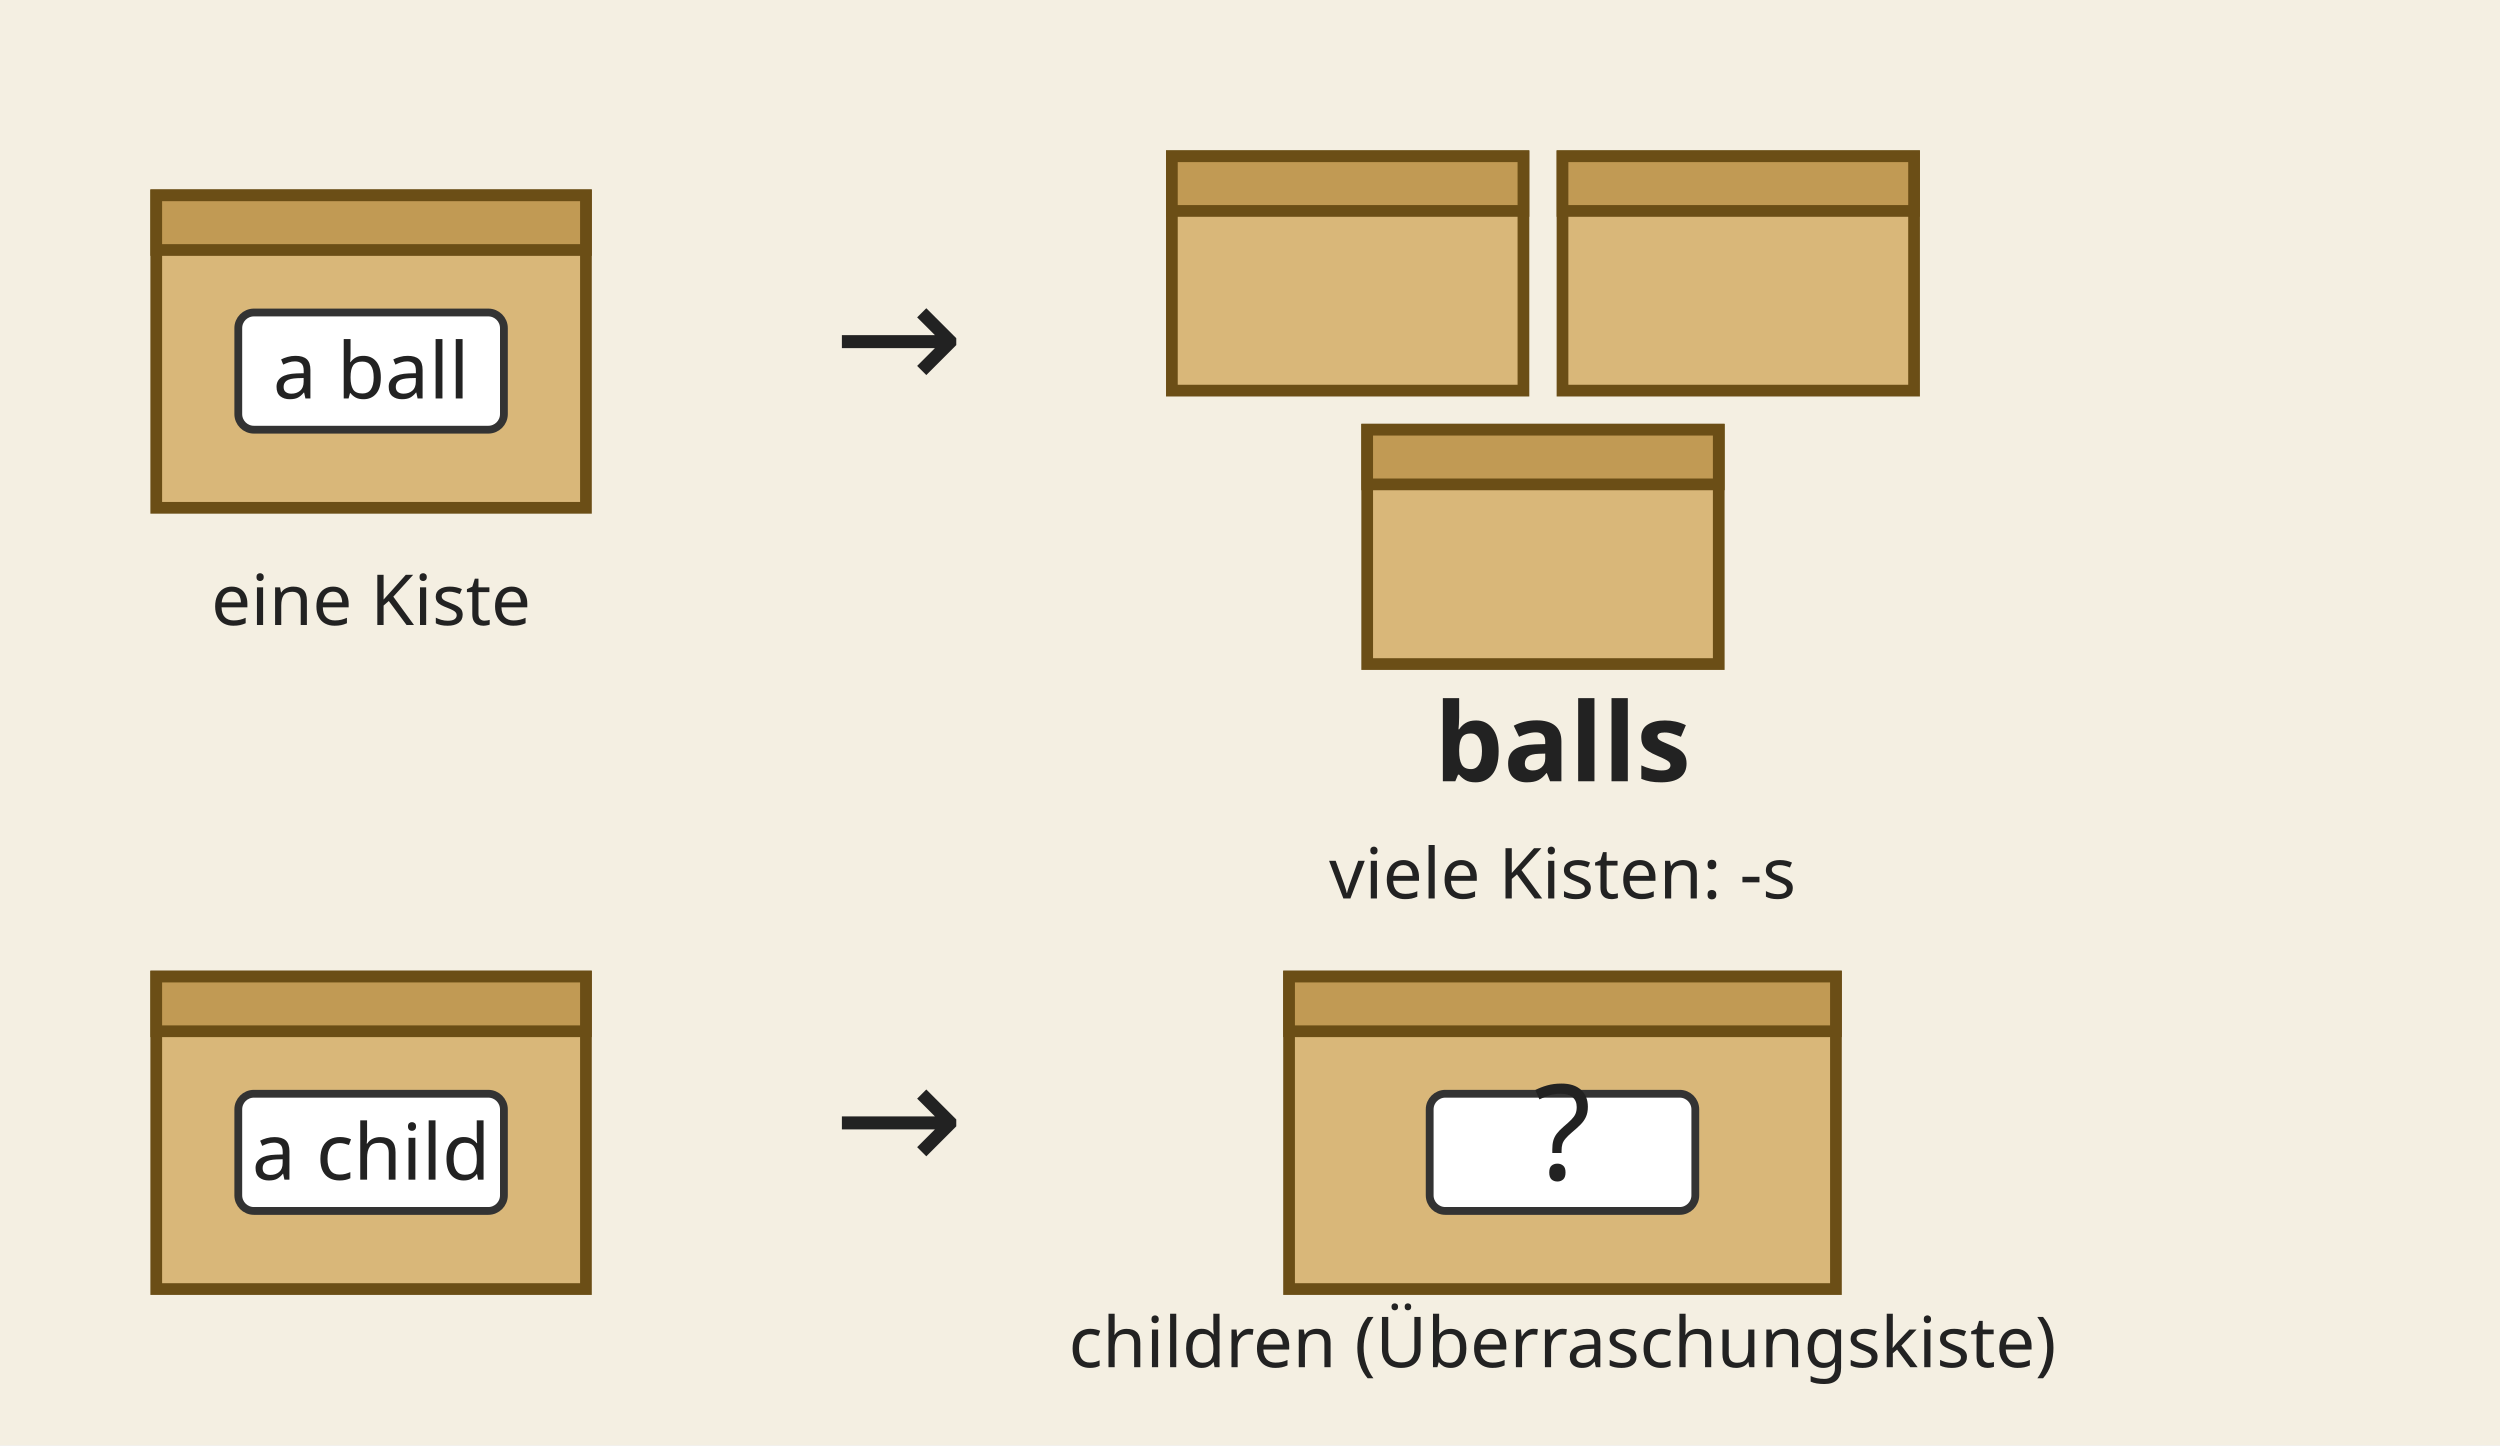
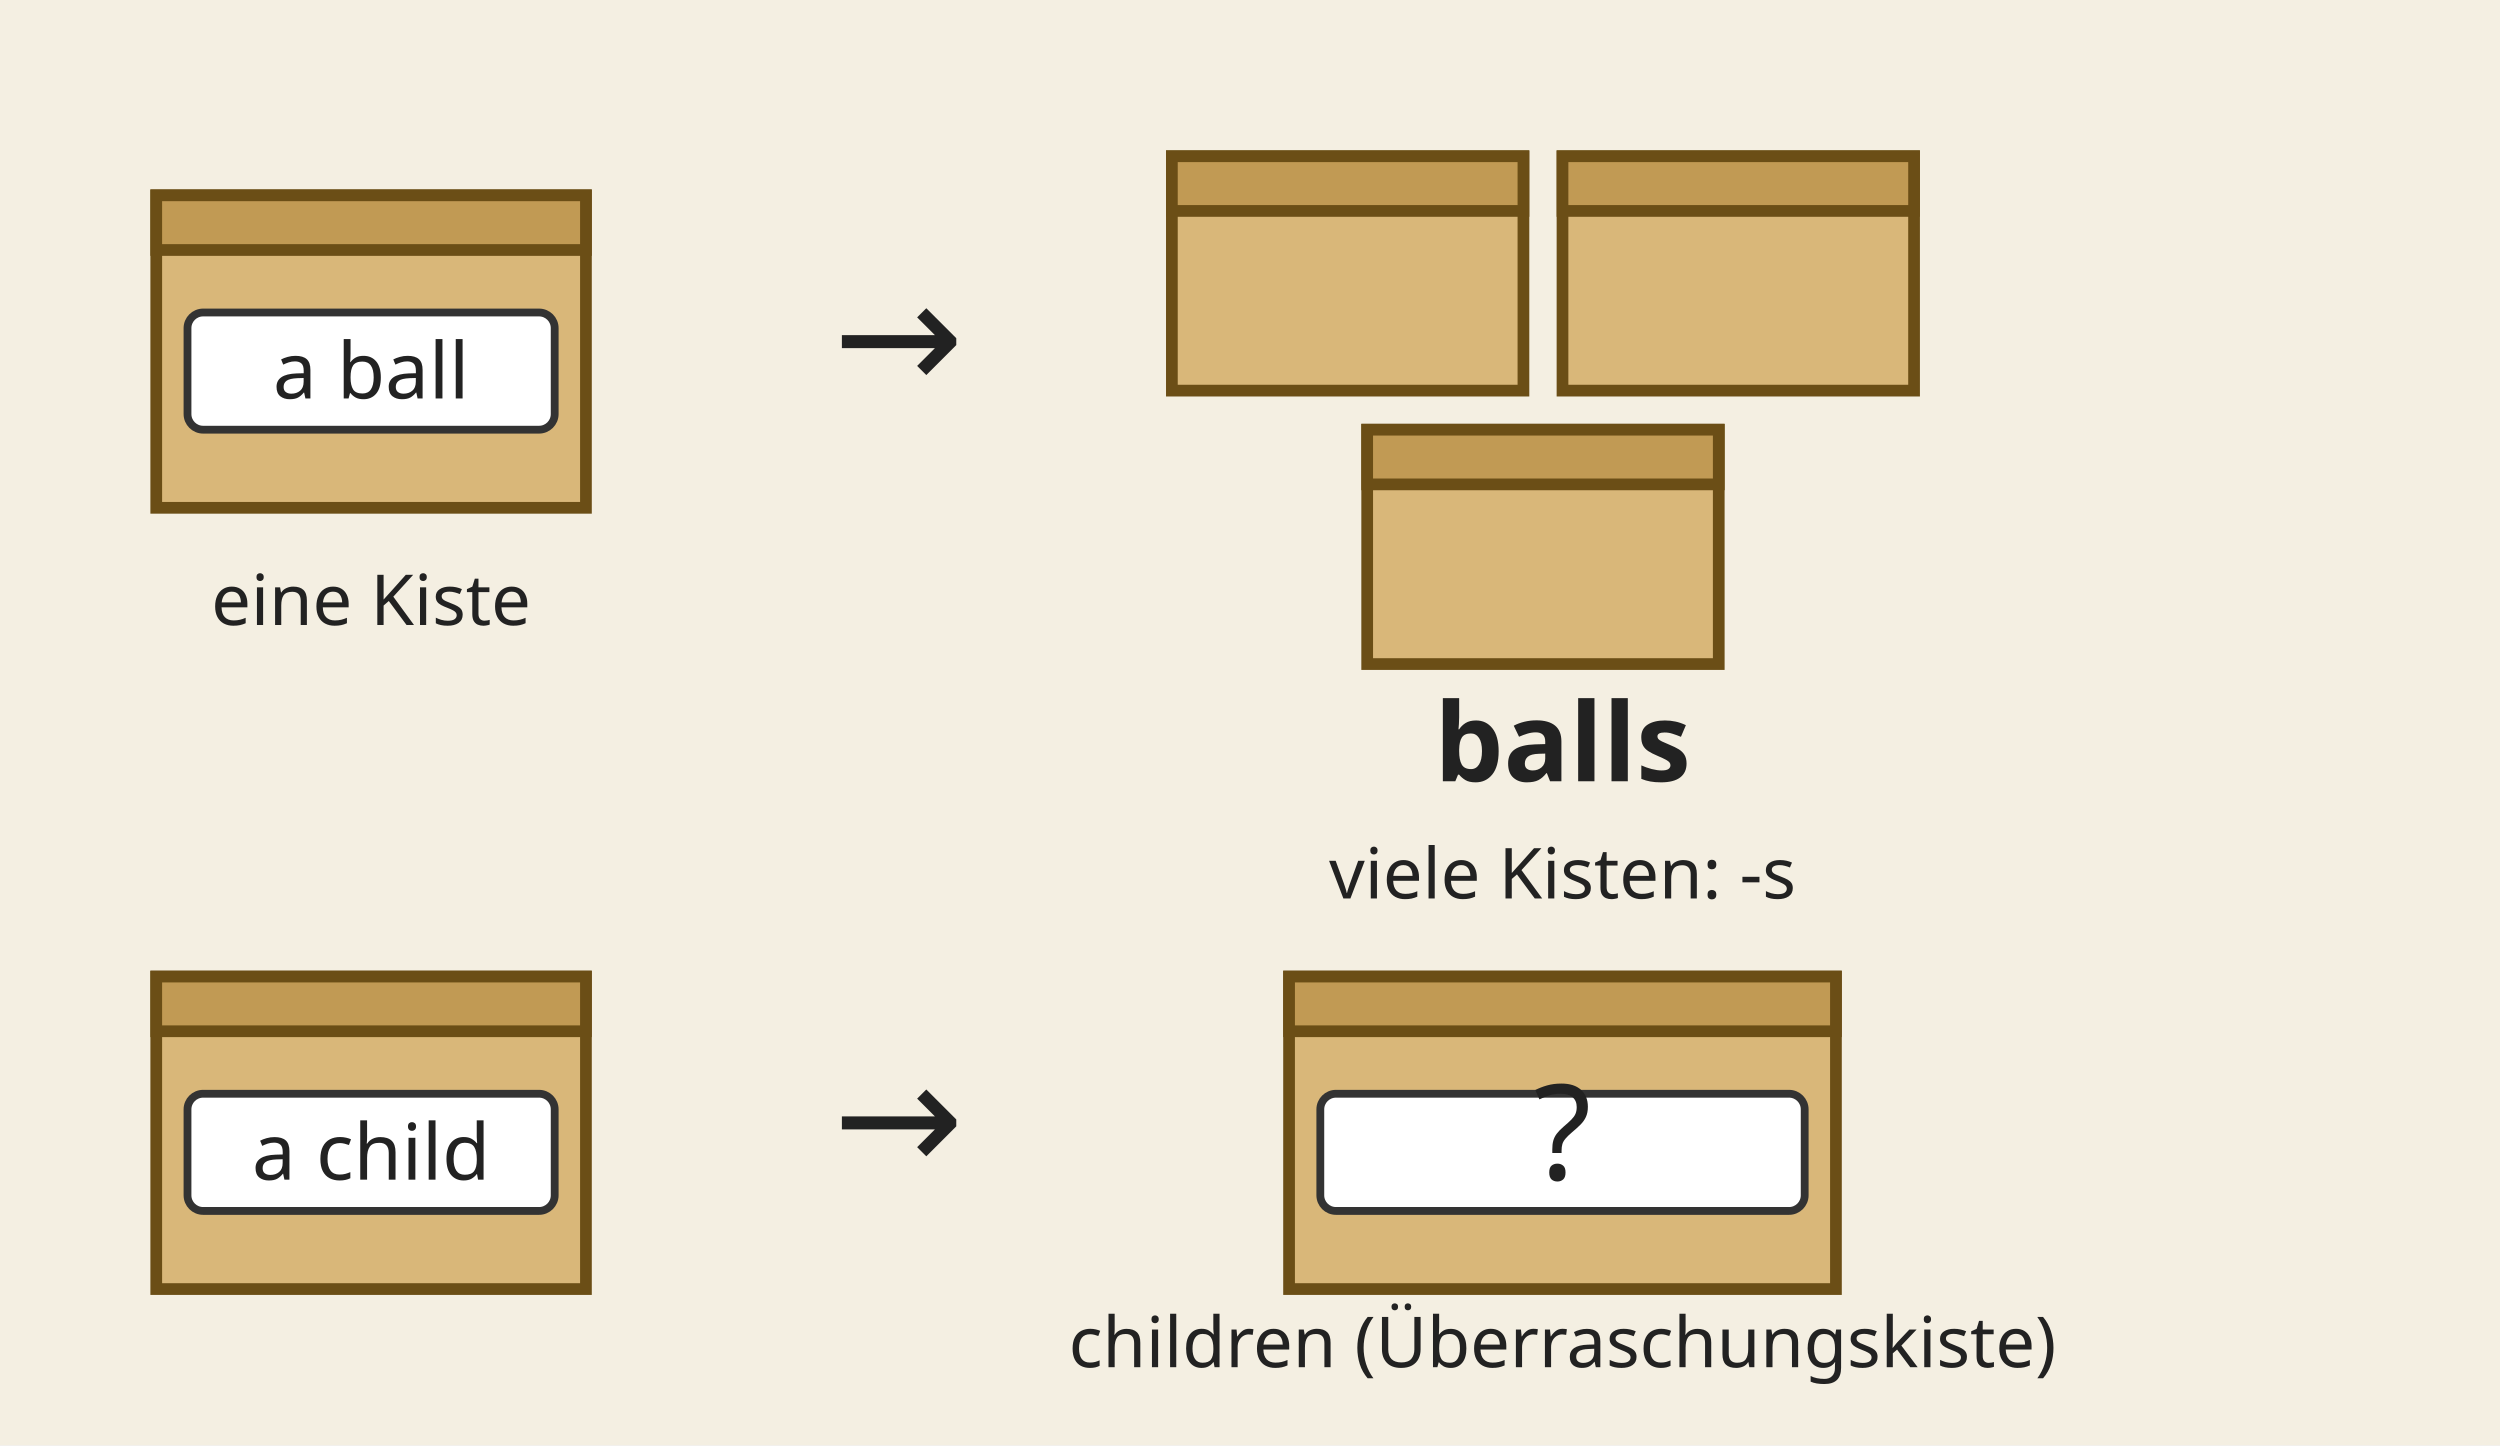
<svg xmlns="http://www.w3.org/2000/svg" viewBox="0 0 640 370" role="img">
  <defs>
    <g id="sophie" stroke="#333" stroke-width="2" stroke-linejoin="round" stroke-linecap="round">
      <path d="M14 168 C8 120 22 88 50 84 C78 88 92 120 86 168 C70 178 30 178 14 168 Z" fill="#3a9a5b" />
      <ellipse cx="50" cy="52" rx="30" ry="32" fill="#f3d2b3" />
      <path d="M18 54 Q14 14 50 12 Q86 14 82 54 Q80 34 62 28 Q40 36 22 40 Z" fill="#d9b45a" />
      <path d="M20 50 C10 70 12 96 22 108" fill="none" stroke="#d9b45a" stroke-width="8" />
      <path d="M80 50 C90 70 88 96 78 108" fill="none" stroke="#d9b45a" stroke-width="8" />
      <circle cx="40" cy="56" r="3" fill="#222" />
      <circle cx="60" cy="56" r="3" fill="#222" />
      <path d="M42 68 Q50 75 58 68" fill="none" />
    </g>
    <g id="ellie" stroke="#333" stroke-width="2" stroke-linejoin="round" stroke-linecap="round">
      <path d="M14 168 C8 120 22 88 50 84 C78 88 92 120 86 168 C70 178 30 178 14 168 Z" fill="#d33" />
      <ellipse cx="50" cy="52" rx="30" ry="32" fill="#f3d2b3" />
      <path d="M18 54 Q14 14 50 12 Q86 14 82 54 Q80 34 62 28 Q40 36 22 40 Z" fill="#b5501e" />
      <path d="M82 30 C104 34 108 70 92 90" fill="none" stroke="#b5501e" stroke-width="10" />
      <circle cx="40" cy="56" r="3" fill="#222" />
      <circle cx="60" cy="56" r="3" fill="#222" />
      <path d="M42 68 Q50 75 58 68" fill="none" />
    </g>
    <g id="peter" stroke="#333" stroke-width="2" stroke-linejoin="round" stroke-linecap="round">
      <path d="M14 168 C8 120 22 88 50 84 C78 88 92 120 86 168 C70 178 30 178 14 168 Z" fill="#e0b020" />
      <ellipse cx="50" cy="52" rx="30" ry="32" fill="#f3d2b3" />
      <path d="M18 54 Q14 14 50 12 Q86 14 82 54 Q80 34 62 28 Q40 36 22 40 Z" fill="#6b3f1e" />
      <circle cx="40" cy="56" r="3" fill="#222" />
      <circle cx="60" cy="56" r="3" fill="#222" />
      <path d="M40 66 Q50 78 60 66" fill="none" />
    </g>
    <g id="amir" stroke="#333" stroke-width="2" stroke-linejoin="round" stroke-linecap="round">
      <path d="M14 168 C8 120 22 88 50 84 C78 88 92 120 86 168 C70 178 30 178 14 168 Z" fill="#3a6fd8" />
      <ellipse cx="50" cy="54" rx="30" ry="32" fill="#c68f62" />
      <path d="M18 54 Q10 22 30 14 Q40 6 52 12 Q72 6 82 22 Q92 40 82 54 Q80 34 62 28 Q40 34 22 42 Z" fill="#222" />
      <circle cx="39" cy="57" r="8" fill="none" />
      <circle cx="61" cy="57" r="8" fill="none" />
      <path d="M47 57 L53 57" fill="none" />
      <circle cx="39" cy="57" r="2.5" fill="#222" />
      <circle cx="61" cy="57" r="2.5" fill="#222" />
      <path d="M42 70 Q50 77 58 70" fill="none" />
    </g>
  </defs>
  <rect width="640" height="370" fill="#f4efe2" />
  <rect x="40" y="50" width="110" height="80" fill="#d9b779" stroke="#6b4e16" stroke-width="3" />
  <rect x="40" y="50" width="110" height="14" fill="#c19a54" stroke="#6b4e16" stroke-width="3" />
-   <rect x="61.0" y="80" width="68" height="30" rx="4" fill="#fff" stroke="#333" stroke-width="2" />
+   <rect x="48.0" y="80" width="94" height="30" rx="4" fill="#fff" stroke="#333" stroke-width="2" />
  <text x="95.0" y="102" text-anchor="middle" font-family="sans-serif" font-size="20" fill="#222">a ball</text>
  <text x="230" y="100" text-anchor="middle" font-family="sans-serif" font-size="40" font-weight="normal" fill="#222">→</text>
  <rect x="300" y="40" width="90" height="60" fill="#d9b779" stroke="#6b4e16" stroke-width="3" />
  <rect x="300" y="40" width="90" height="14" fill="#c19a54" stroke="#6b4e16" stroke-width="3" />
  <rect x="400" y="40" width="90" height="60" fill="#d9b779" stroke="#6b4e16" stroke-width="3" />
  <rect x="400" y="40" width="90" height="14" fill="#c19a54" stroke="#6b4e16" stroke-width="3" />
  <rect x="350" y="110" width="90" height="60" fill="#d9b779" stroke="#6b4e16" stroke-width="3" />
  <rect x="350" y="110" width="90" height="14" fill="#c19a54" stroke="#6b4e16" stroke-width="3" />
  <text x="400" y="200" text-anchor="middle" font-family="sans-serif" font-size="28" font-weight="bold" fill="#222">balls</text>
  <text x="95" y="160" text-anchor="middle" font-family="sans-serif" font-size="18" font-weight="normal" fill="#222">eine Kiste</text>
  <text x="400" y="230" text-anchor="middle" font-family="sans-serif" font-size="18" font-weight="normal" fill="#222">viele Kisten: -s</text>
  <rect x="40" y="250" width="110" height="80" fill="#d9b779" stroke="#6b4e16" stroke-width="3" />
  <rect x="40" y="250" width="110" height="14" fill="#c19a54" stroke="#6b4e16" stroke-width="3" />
-   <rect x="61.0" y="280" width="68" height="30" rx="4" fill="#fff" stroke="#333" stroke-width="2" />
+   <rect x="48.0" y="280" width="94" height="30" rx="4" fill="#fff" stroke="#333" stroke-width="2" />
  <text x="95.0" y="302" text-anchor="middle" font-family="sans-serif" font-size="20" fill="#222">a child</text>
  <text x="230" y="300" text-anchor="middle" font-family="sans-serif" font-size="40" font-weight="normal" fill="#222">→</text>
  <rect x="330" y="250" width="140" height="80" fill="#d9b779" stroke="#6b4e16" stroke-width="3" />
  <rect x="330" y="250" width="140" height="14" fill="#c19a54" stroke="#6b4e16" stroke-width="3" />
-   <rect x="366.0" y="280" width="68" height="30" rx="4" fill="#fff" stroke="#333" stroke-width="2" />
+   <rect x="338.0" y="280" width="124" height="30" rx="4" fill="#fff" stroke="#333" stroke-width="2" />
  <text x="400.0" y="302" text-anchor="middle" font-family="sans-serif" font-size="34" fill="#222">?</text>
  <text x="400" y="350" text-anchor="middle" font-family="sans-serif" font-size="18" font-weight="normal" fill="#222">children (Überraschungskiste)</text>
</svg>
